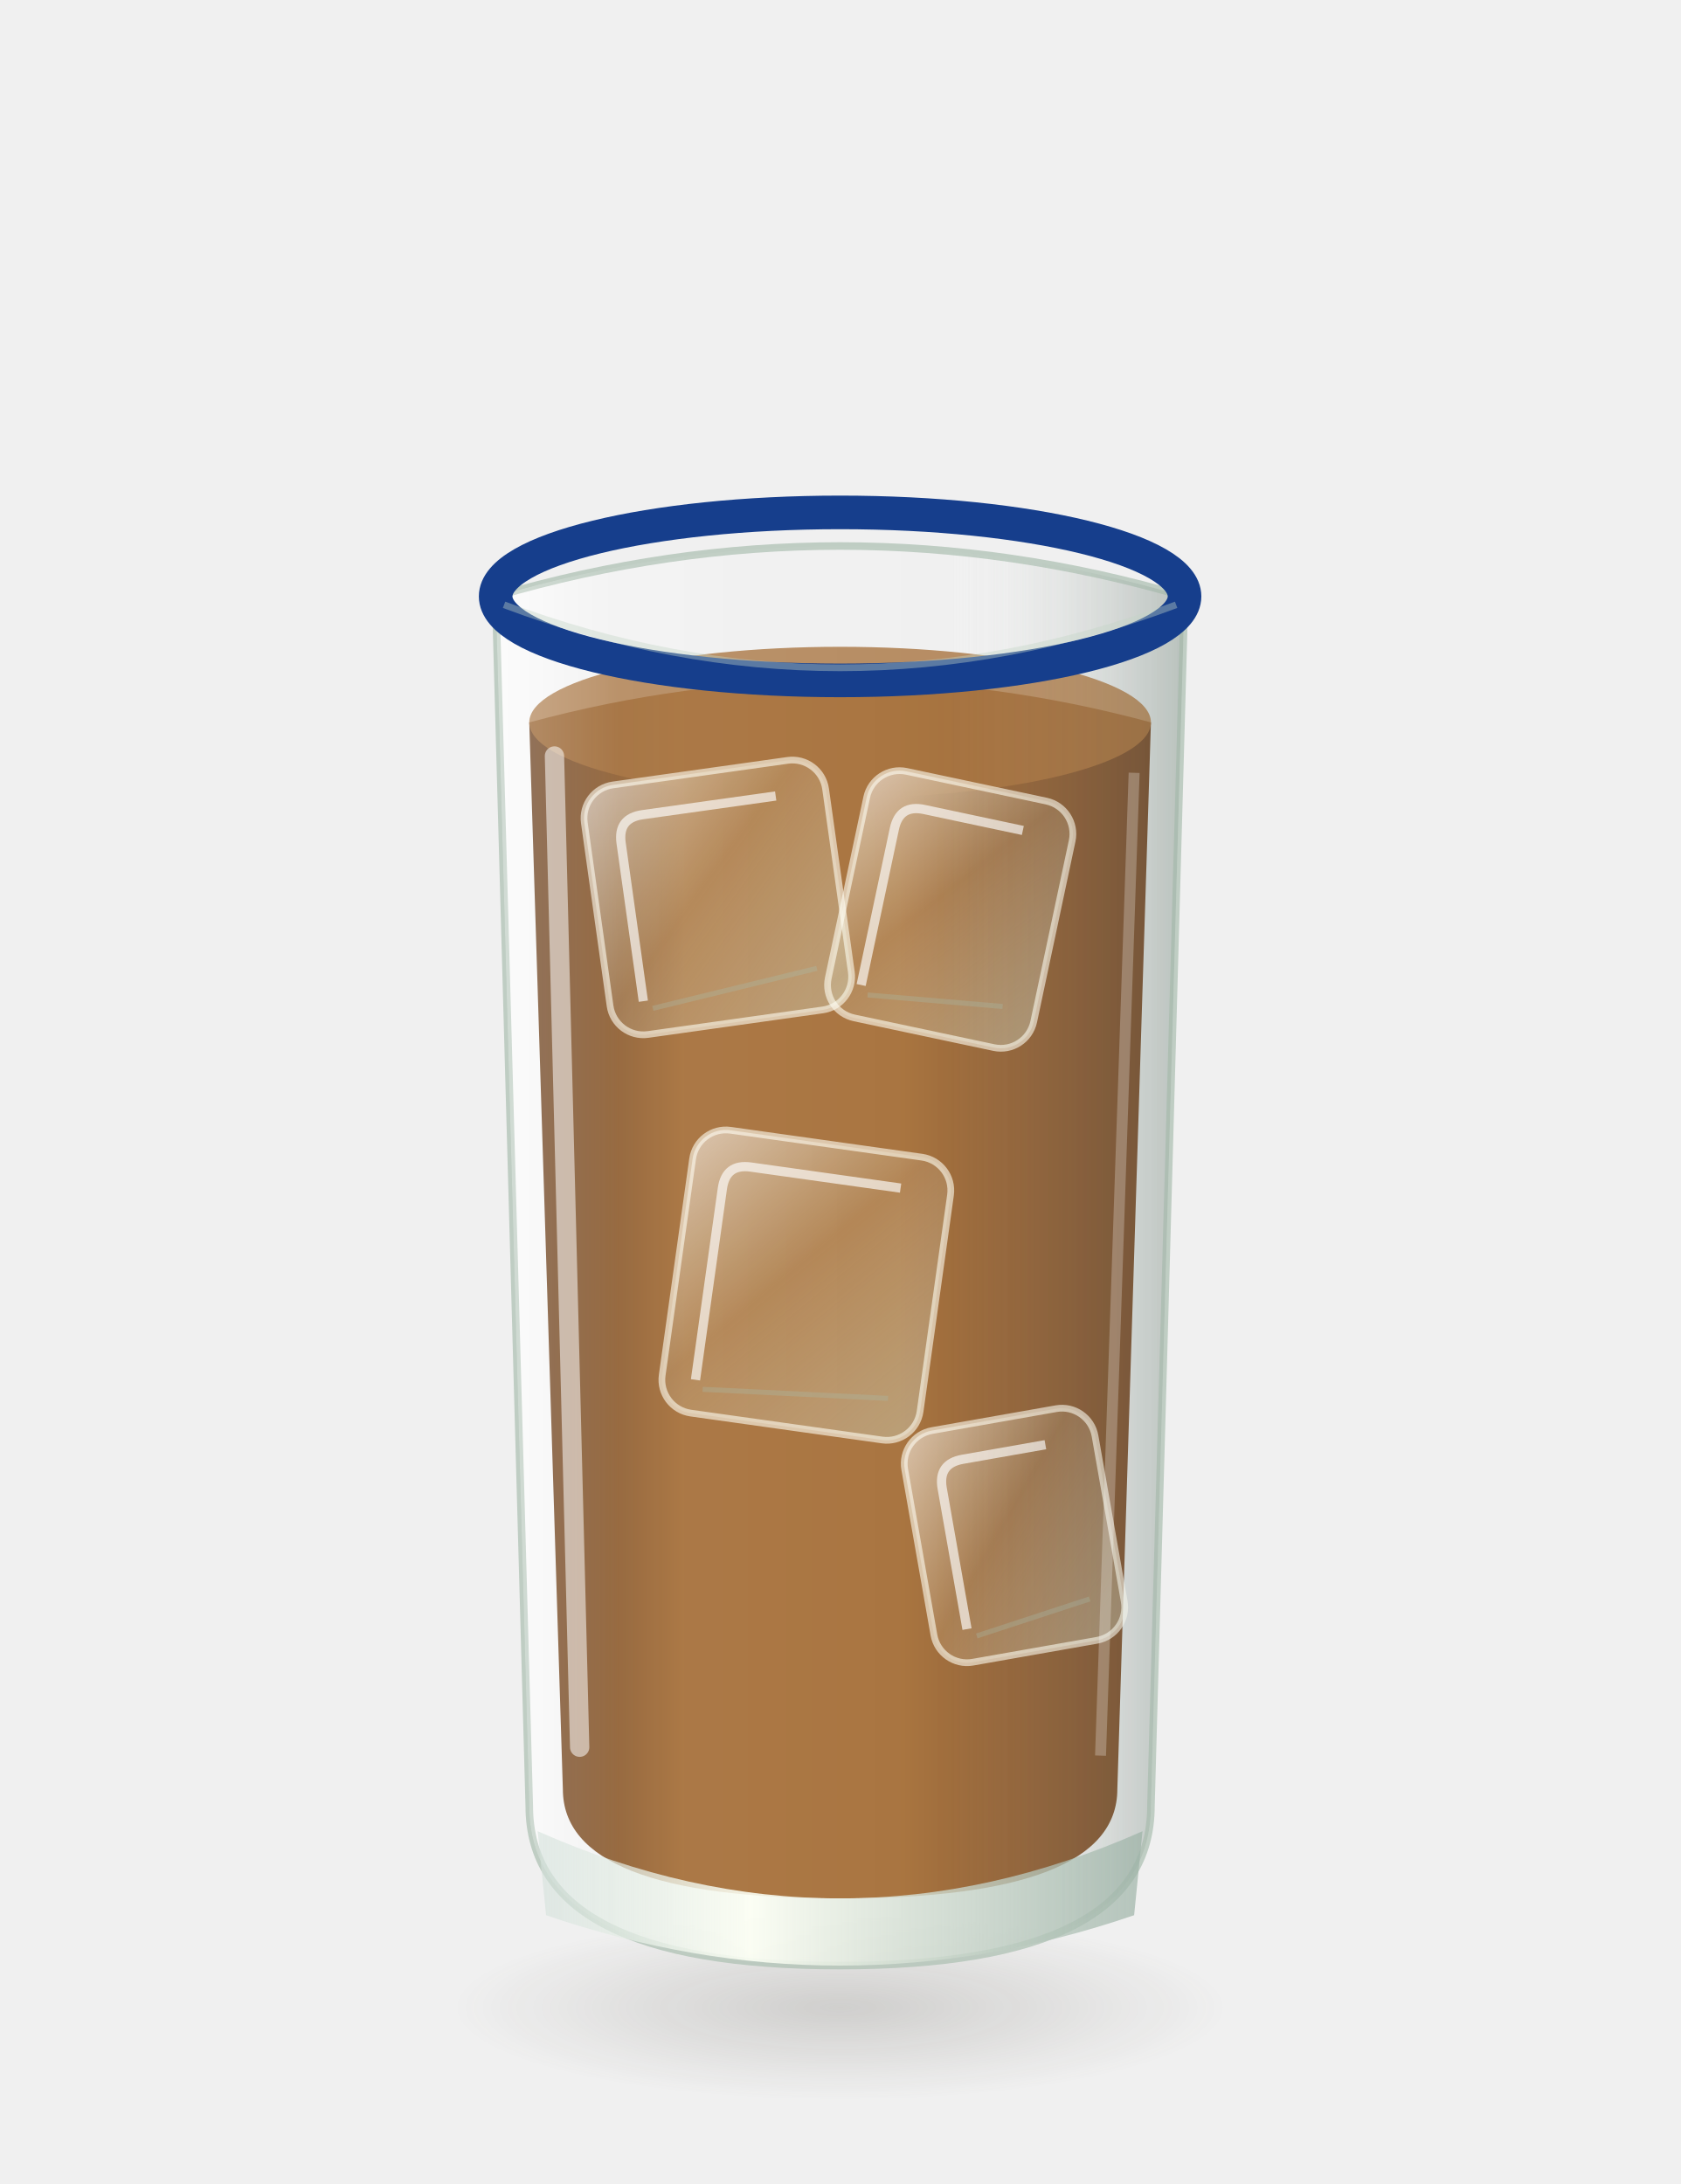
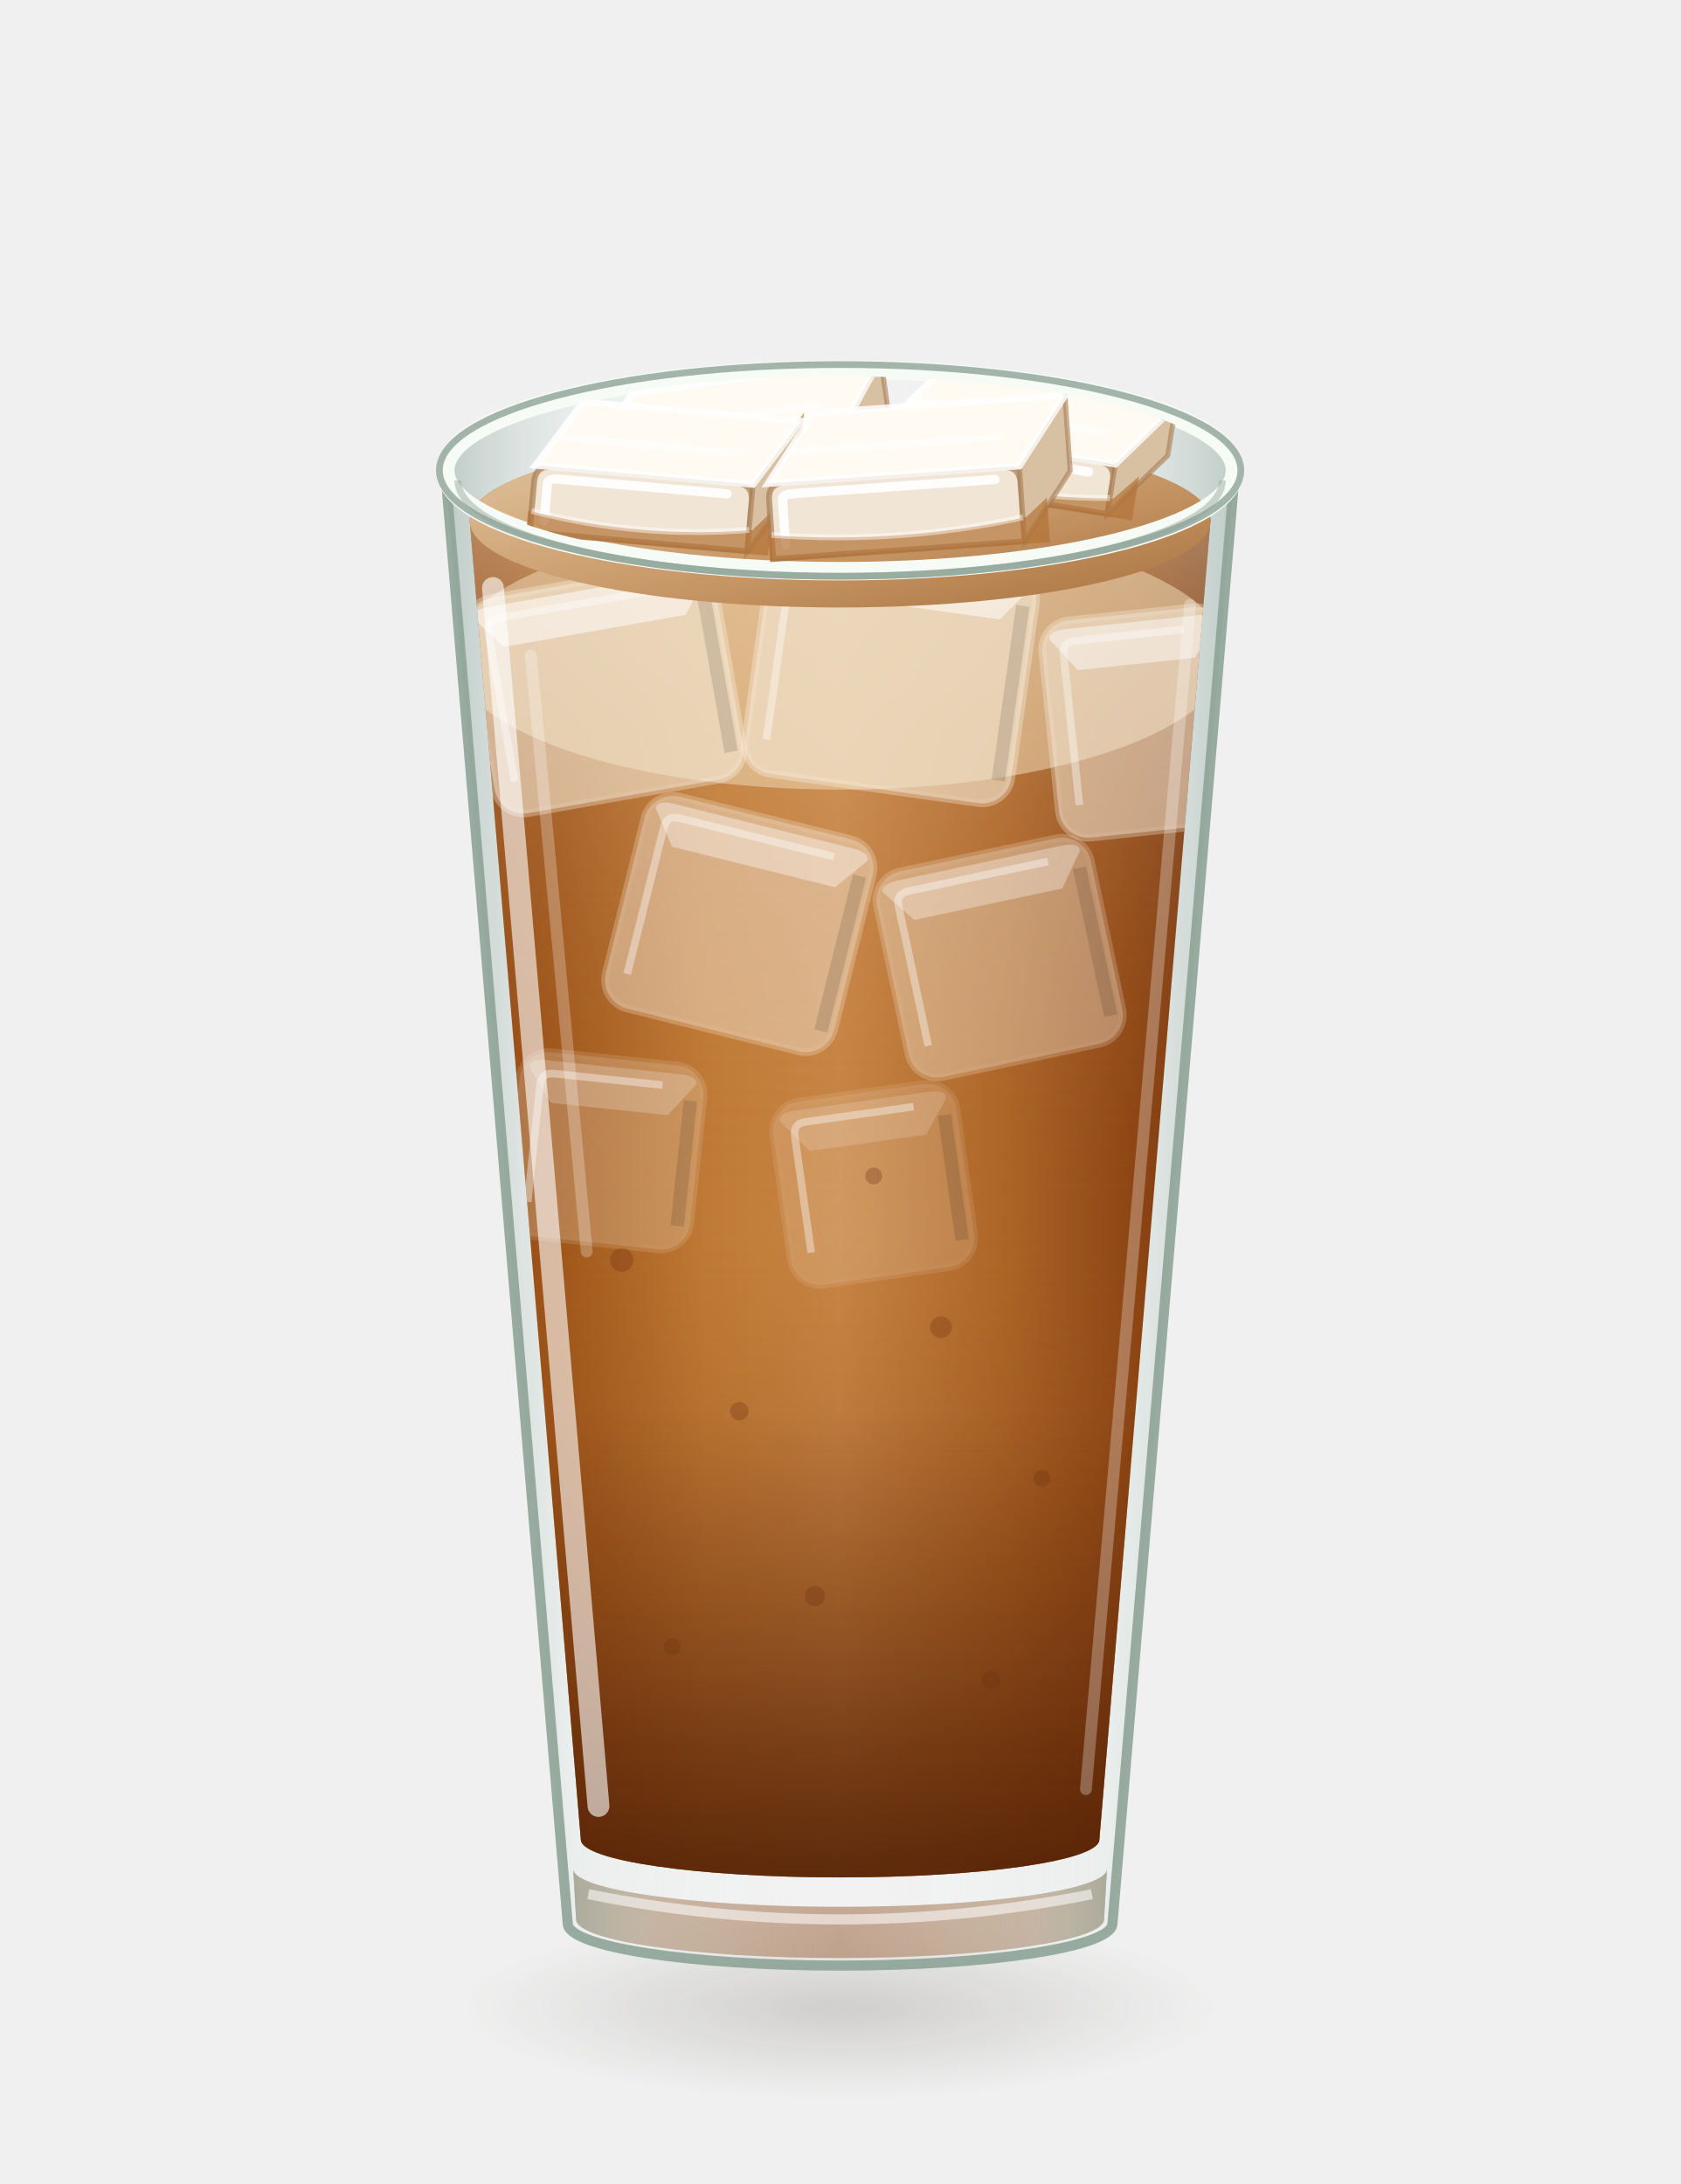
<svg xmlns="http://www.w3.org/2000/svg" viewBox="0 0 200 260" role="img" aria-labelledby="bev-agua-fresca-tamarindo-title">
  <defs>
    <linearGradient id="bev-agua-fresca-tamarindo-metal">
      <stop stop-color="#aeb4b3" />
      <stop offset=".2" stop-color="#f8f8f1" />
      <stop offset=".48" stop-color="#d3d8d5" />
      <stop offset=".8" stop-color="#9ba5a1" />
      <stop offset="1" stop-color="#dce2dd" />
    </linearGradient>
    <linearGradient id="bev-agua-fresca-tamarindo-glass">
      <stop stop-color="#fff" stop-opacity=".65" />
      <stop offset=".18" stop-color="#fff" stop-opacity=".12" />
      <stop offset=".65" stop-color="#fff" stop-opacity=".02" />
      <stop offset="1" stop-color="#75867c" stop-opacity=".35" />
    </linearGradient>
    <linearGradient id="bev-agua-fresca-tamarindo-shade">
      <stop stop-color="#000" stop-opacity=".12" />
      <stop offset=".2" stop-color="#fff" stop-opacity=".16" />
      <stop offset=".55" stop-color="#fff" stop-opacity="0" />
      <stop offset=".86" stop-color="#000" stop-opacity=".14" />
      <stop offset="1" stop-color="#fff" stop-opacity=".09" />
    </linearGradient>
    <radialGradient id="bev-agua-fresca-tamarindo-shadow">
      <stop stop-color="#3c372d" stop-opacity=".18" />
      <stop offset="1" stop-color="#3c372d" stop-opacity="0" />
    </radialGradient>
-     <linearGradient id="bev-agua-fresca-tamarindo-liquid">
-       <stop stop-color="#744c2c" />
-       <stop offset=".25" stop-color="#a8733e" />
-       <stop offset=".6" stop-color="#a8733e" />
-       <stop offset="1" stop-color="#744c2c" />
+     <linearGradient id="bev-agua-fresca-tamarindo-tglass">
+       <stop offset="0" stop-color="#9fb5ad" stop-opacity="0.6" />
+       <stop offset="0.18" stop-color="#e3eee9" stop-opacity="0.28" />
+       <stop offset="0.5" stop-color="#ffffff" stop-opacity="0.1" />
+       <stop offset="0.82" stop-color="#e3eee9" stop-opacity="0.28" />
+       <stop offset="1" stop-color="#9fb5ad" stop-opacity="0.6" />
    </linearGradient>
-     <linearGradient id="bev-agua-fresca-tamarindo-ice" x1="0" y1="0" x2="1" y2="1">
-       <stop stop-color="#ffffff" stop-opacity=".56" />
-       <stop offset=".45" stop-color="#f5f9e4" stop-opacity=".13" />
-       <stop offset="1" stop-color="#d4e1cf" stop-opacity=".39" />
+     <linearGradient id="bev-agua-fresca-tamarindo-liq">
+       <stop offset="0" stop-color="#8e4512" />
+       <stop offset="0.12" stop-color="#a0561a" />
+       <stop offset="0.32" stop-color="#c07a36" />
+       <stop offset="0.5" stop-color="#c88545" />
+       <stop offset="0.72" stop-color="#ad6527" />
+       <stop offset="0.9" stop-color="#8c4413" />
+       <stop offset="1" stop-color="#753610" />
    </linearGradient>
-     <linearGradient id="bev-agua-fresca-tamarindo-base">
-       <stop stop-color="#d4e1db" stop-opacity=".6" />
-       <stop offset=".35" stop-color="#fcfff4" stop-opacity=".9" />
-       <stop offset="1" stop-color="#9cb2a6" stop-opacity=".7" />
+     <linearGradient id="bev-agua-fresca-tamarindo-liqv" x1="0" y1="0" x2="0" y2="1">
+       <stop offset="0" stop-color="#efe0c8" stop-opacity="0.55" />
+       <stop offset="0.2" stop-color="#e2c39c" stop-opacity="0.2" />
+       <stop offset="0.55" stop-color="#a35a20" stop-opacity="0" />
+       <stop offset="0.82" stop-color="#6e310c" stop-opacity="0.35" />
+       <stop offset="1" stop-color="#5a2405" stop-opacity="0.7" />
    </linearGradient>
-     <linearGradient id="bev-agua-fresca-tamarindo-mint">
-       <stop stop-color="#48792e" />
-       <stop offset=".4" stop-color="#94b64d" />
-       <stop offset="1" stop-color="#315f2b" />
+     <linearGradient id="bev-agua-fresca-tamarindo-surf" x1="0" y1="0" x2="1" y2="1">
+       <stop offset="0" stop-color="#e3c7a2" />
+       <stop offset="0.55" stop-color="#c99a69" />
+       <stop offset="1" stop-color="#a8713d" />
    </linearGradient>
-     <clipPath id="bev-agua-fresca-tamarindo-cupclip">
-       <path d="M59 71Q100 59 141 71L137 215Q137 234 100 234T63 215Z" />
+     <clipPath id="bev-agua-fresca-tamarindo-liqclip">
+       <path d="M55.91 62A44.09 10.32 0 0 1 144.09 62L130.86 219A30.86 4.5 0 0 1 69.14 219Z" />
    </clipPath>
+     <clipPath id="bev-agua-fresca-tamarindo-mouth">
+       <ellipse cx="100" cy="56" rx="45.6" ry="11.2" />
+     </clipPath>
+     <linearGradient id="bev-agua-fresca-tamarindo-sed" x1="0" y1="0" x2="0" y2="1">
+       <stop offset="0" stop-color="#5a2306" stop-opacity="0" />
+       <stop offset="0.55" stop-color="#5a2306" stop-opacity="0.3" />
+       <stop offset="1" stop-color="#4a1c04" stop-opacity="0.6" />
+     </linearGradient>
  </defs>
-   <ellipse cx="100" cy="239" rx="46" ry="11" fill="url(#bev-agua-fresca-tamarindo-shadow)" />
-   <path d="M59 71Q100 59 141 71L137 215Q137 234 100 234T63 215Z" fill="url(#bev-agua-fresca-tamarindo-glass)" stroke="#afc1b4" stroke-opacity=".75" stroke-width=".9" />
-   <path d="M63 86Q100 76 137 86L133 213Q133 226 100 226T67 213Z" fill="url(#bev-agua-fresca-tamarindo-liquid)" />
-   <ellipse cx="100" cy="86" rx="37" ry="9" fill="#a8733e" opacity=".8" />
-   <g clip-path="url(#bev-agua-fresca-tamarindo-cupclip)">
-     <g transform="translate(69 94) rotate(-8)">
-       <rect width="29" height="30" rx="4" fill="url(#bev-agua-fresca-tamarindo-ice)" stroke="#fffdf1" stroke-opacity=".6" stroke-width=".8" />
-       <path d="M4 26V7Q4 4 7 4h16" fill="none" stroke="#fff" stroke-opacity=".65" stroke-width="1.1" />
-       <path d="m5 27 20-2" fill="none" stroke="#a5bcac" stroke-opacity=".3" stroke-width=".6" />
+   <ellipse cx="100" cy="239" rx="45" ry="11" fill="url(#bev-agua-fresca-tamarindo-shadow)" />
+   <path d="M53 56A47 12 0 0 1 147 56L132.42 229A32.42 5 0 0 1 67.58 229Z" fill="url(#bev-agua-fresca-tamarindo-tglass)" stroke="#8ea398" stroke-opacity=".9" stroke-width="1.2" />
+   <path d="M55.91 62A44.09 10.32 0 0 1 144.09 62L130.86 219A30.86 4.5 0 0 1 69.14 219Z" fill="url(#bev-agua-fresca-tamarindo-liq)" />
+   <path d="M55.91 62A44.09 10.32 0 0 1 144.09 62L130.86 219A30.86 4.5 0 0 1 69.14 219Z" fill="url(#bev-agua-fresca-tamarindo-liqv)" />
+   <g clip-path="url(#bev-agua-fresca-tamarindo-liqclip)">
+     <ellipse cx="100" cy="78" rx="46.09" ry="16" fill="#ead0aa" opacity=".6" />
+     <g transform="translate(72 82) rotate(-10)">
+       <rect x="-15" y="-13" width="30" height="26" rx="3.5" fill="#f3e6d4" opacity="0.62" stroke="#fffaf0" stroke-opacity=".5" stroke-width=".9" />
+       <path d="M-14 -11Q-14 -12 -12 -12H12Q14 -12 14 -11L11 -7H-11Z" fill="#ffffff" opacity="0.5" />
+       <path d="M13.5 -9V10" stroke="#000" stroke-opacity=".12" stroke-width="1.6" />
+       <path d="M-12.5 9V-9Q-12.5 -10.5 -11 -10.5H10" fill="none" stroke="#fff" stroke-opacity=".38" stroke-width=".9" />
    </g>
-     <g transform="translate(104 91) rotate(12)">
-       <rect width="25" height="30" rx="4" fill="url(#bev-agua-fresca-tamarindo-ice)" stroke="#fffdf1" stroke-opacity=".6" stroke-width=".8" />
-       <path d="M4 26V7Q4 4 7 4h12" fill="none" stroke="#fff" stroke-opacity=".65" stroke-width="1.1" />
-       <path d="m5 27 16-2" fill="none" stroke="#a5bcac" stroke-opacity=".3" stroke-width=".6" />
+     <g transform="translate(106 80) rotate(8)">
+       <rect x="-16" y="-14" width="32" height="28" rx="3.5" fill="#f3e6d4" opacity="0.62" stroke="#fffaf0" stroke-opacity=".5" stroke-width=".9" />
+       <path d="M-15 -12Q-15 -13 -13 -13H13Q15 -13 15 -12L12 -8H-12Z" fill="#ffffff" opacity="0.5" />
+       <path d="M14.5 -10V11" stroke="#000" stroke-opacity=".12" stroke-width="1.6" />
+       <path d="M-13.5 10V-10Q-13.5 -11.5 -12 -11.5H11" fill="none" stroke="#fff" stroke-opacity=".38" stroke-width=".9" />
    </g>
-     <g transform="translate(83 134) rotate(8)">
-       <rect width="31" height="34" rx="4" fill="url(#bev-agua-fresca-tamarindo-ice)" stroke="#fffdf1" stroke-opacity=".6" stroke-width=".8" />
-       <path d="M4 30V7Q4 4 7 4h18" fill="none" stroke="#fff" stroke-opacity=".65" stroke-width="1.1" />
-       <path d="m5 31 22-2" fill="none" stroke="#a5bcac" stroke-opacity=".3" stroke-width=".6" />
+     <g transform="translate(136 86) rotate(-6)">
+       <rect x="-11" y="-13" width="22" height="26" rx="3.5" fill="#f3e6d4" opacity="0.56" stroke="#fffaf0" stroke-opacity=".5" stroke-width=".9" />
+       <path d="M-10 -11Q-10 -12 -8 -12H8Q10 -12 10 -11L7 -7H-7Z" fill="#ffffff" opacity="0.45" />
+       <path d="M9.5 -9V10" stroke="#000" stroke-opacity=".12" stroke-width="1.6" />
+       <path d="M-8.5 9V-9Q-8.5 -10.5 -7 -10.5H6" fill="none" stroke="#fff" stroke-opacity=".38" stroke-width=".9" />
    </g>
-     <g transform="translate(107 171) rotate(-10)">
-       <rect width="23" height="28" rx="4" fill="url(#bev-agua-fresca-tamarindo-ice)" stroke="#fffdf1" stroke-opacity=".6" stroke-width=".8" />
-       <path d="M4 24V7Q4 4 7 4h10" fill="none" stroke="#fff" stroke-opacity=".65" stroke-width="1.1" />
-       <path d="m5 25 14-2" fill="none" stroke="#a5bcac" stroke-opacity=".3" stroke-width=".6" />
+     <g transform="translate(88 110) rotate(14)">
+       <rect x="-14" y="-13" width="28" height="26" rx="3.5" fill="#f3e6d4" opacity="0.47" stroke="#fffaf0" stroke-opacity=".5" stroke-width=".9" />
+       <path d="M-13 -11Q-13 -12 -11 -12H11Q13 -12 13 -11L10 -7H-10Z" fill="#ffffff" opacity="0.37" />
+       <path d="M12.5 -9V10" stroke="#000" stroke-opacity=".12" stroke-width="1.6" />
+       <path d="M-11.5 9V-9Q-11.5 -10.5 -10 -10.5H9" fill="none" stroke="#fff" stroke-opacity=".38" stroke-width=".9" />
    </g>
-     <path d="M59 71Q100 59 141 71L137 215Q137 234 100 234T63 215Z" fill="url(#bev-agua-fresca-tamarindo-glass)" opacity=".42" />
+     <g transform="translate(119 114) rotate(-12)">
+       <rect x="-13" y="-12.5" width="26" height="25" rx="3.5" fill="#f3e6d4" opacity="0.4" stroke="#fffaf0" stroke-opacity=".5" stroke-width=".9" />
+       <path d="M-12 -10.5Q-12 -11.5 -10 -11.5H10Q12 -11.5 12 -10.5L9 -6.5H-9Z" fill="#ffffff" opacity="0.32" />
+       <path d="M11.5 -8.5V9.5" stroke="#000" stroke-opacity=".12" stroke-width="1.6" />
+       <path d="M-10.5 8.5V-8.5Q-10.5 -10 -9 -10H8" fill="none" stroke="#fff" stroke-opacity=".38" stroke-width=".9" />
+     </g>
+     <g transform="translate(72 137) rotate(6)">
+       <rect x="-11" y="-11" width="22" height="22" rx="3.5" fill="#f3e6d4" opacity="0.26" stroke="#fffaf0" stroke-opacity=".5" stroke-width=".9" />
+       <path d="M-10 -9Q-10 -10 -8 -10H8Q10 -10 10 -9L7 -5H-7Z" fill="#ffffff" opacity="0.21" />
+       <path d="M9.5 -7V8" stroke="#000" stroke-opacity=".12" stroke-width="1.6" />
+       <path d="M-8.5 7V-7Q-8.5 -8.5 -7 -8.5H6" fill="none" stroke="#fff" stroke-opacity=".38" stroke-width=".9" />
+     </g>
+     <g transform="translate(104 141) rotate(-8)">
+       <rect x="-11" y="-11" width="22" height="22" rx="3.5" fill="#f3e6d4" opacity="0.2" stroke="#fffaf0" stroke-opacity=".5" stroke-width=".9" />
+       <path d="M-10 -9Q-10 -10 -8 -10H8Q10 -10 10 -9L7 -5H-7Z" fill="#ffffff" opacity="0.16" />
+       <path d="M9.5 -7V8" stroke="#000" stroke-opacity=".12" stroke-width="1.6" />
+       <path d="M-8.5 7V-7Q-8.5 -8.5 -7 -8.5H6" fill="none" stroke="#fff" stroke-opacity=".38" stroke-width=".9" />
+     </g>
+     <rect x="50" y="168" width="100" height="56" fill="url(#bev-agua-fresca-tamarindo-sed)" />
+     <circle cx="74" cy="150" r="1.4" fill="#6a300c" opacity=".3" />
+     <circle cx="88" cy="168" r="1.1" fill="#6a300c" opacity=".3" />
+     <circle cx="112" cy="158" r="1.3" fill="#6a300c" opacity=".3" />
+     <circle cx="124" cy="176" r="1" fill="#6a300c" opacity=".3" />
+     <circle cx="97" cy="190" r="1.2" fill="#6a300c" opacity=".3" />
+     <circle cx="80" cy="196" r="1" fill="#6a300c" opacity=".3" />
+     <circle cx="118" cy="200" r="1.1" fill="#6a300c" opacity=".3" />
+     <circle cx="104" cy="140" r="1" fill="#6a300c" opacity=".3" />
  </g>
-   <path d="M66 90 69 208" fill="none" stroke="#fff" stroke-opacity=".53" stroke-width="2.3" stroke-linecap="round" />
-   <path d="M135 92 131 209" fill="none" stroke="#fff" stroke-opacity=".25" stroke-width="1.3" />
-   <path d="M64 218q36 16 72 0l-1 10q-35 12 -70 0Z" fill="url(#bev-agua-fresca-tamarindo-base)" />
-   <ellipse cx="100" cy="71" rx="41" ry="10" fill="none" stroke="#163e8c" stroke-width="4" />
-   <path d="M60 72q40 15 80 0" fill="none" stroke="#c4d6c7" stroke-opacity=".4" stroke-width=".8" />
+   <path d="M68.23 222.5A31.77 4.5 0 0 0 131.77 222.5L131.42 228.5A31.42 4.6 0 0 1 68.58 228.5Z" fill="#8a4a1c" opacity=".5" />
+   <path d="M68.23 222.5A31.77 4.5 0 0 0 131.77 222.5L131.42 228.5A31.42 4.6 0 0 1 68.58 228.5Z" fill="url(#bev-agua-fresca-tamarindo-tglass)" />
+   <path d="M70.03 225.5q29.97 6 59.94 0" fill="none" stroke="#fff" stroke-opacity=".55" stroke-width="1.2" />
+   <path d="M58.68 70L71.24 215" fill="none" stroke="#fff" stroke-opacity=".6" stroke-width="2.6" stroke-linecap="round" />
+   <path d="M63.18 78L69.84 149" fill="none" stroke="#fff" stroke-opacity=".25" stroke-width="1.4" stroke-linecap="round" />
+   <path d="M141.65 72L129.26 213" fill="none" stroke="#fff" stroke-opacity=".28" stroke-width="1.4" stroke-linecap="round" />
+   <ellipse cx="100" cy="62" rx="44.09" ry="10.32" fill="url(#bev-agua-fresca-tamarindo-surf)" />
+   <ellipse cx="100" cy="56" rx="47" ry="12" fill="none" stroke="#f6fbf6" stroke-width="2.2" />
+   <ellipse cx="100" cy="56" rx="47.7" ry="12.6" fill="none" stroke="#8ea398" stroke-opacity=".8" stroke-width=".8" />
+   <path d="M54.5 57.2A45.5 11.4 0 0 0 145.5 57.2" fill="none" stroke="#8ea398" stroke-opacity=".45" stroke-width=".8" />
+   <g clip-path="url(#bev-agua-fresca-tamarindo-mouth)">
+     <g transform="translate(86 59.5) rotate(-8)">
+       <path d="M-15 0V-4Q-15 -6 -13 -6H13Q15 -6 15 -4V0Z" fill="#f1e6d6" stroke="#a77c52" stroke-opacity=".7" stroke-width=".7" />
+       <path d="M15 0V-6L21 -14V-8Z" fill="#d8c1a2" stroke="#a77c52" stroke-opacity=".6" stroke-width=".6" />
+       <path d="M-15 -6L-9 -14H21L15 -6Z" fill="#fffaf2" stroke="#fff" stroke-opacity=".85" stroke-width=".8" />
+       <path d="M-13.4 -1.5V-4Q-13.4 -4.6 -12 -4.6H12" fill="none" stroke="#fff" stroke-opacity=".9" stroke-width="1.1" stroke-linecap="round" />
+       <path d="M-12 -9.6H13" stroke="#fff" stroke-opacity=".55" stroke-width=".9" stroke-linecap="round" />
+       <path d="M-15.4 .3V-1.92Q0 0.28 15.4 -1.92L18 -5V.3Z" fill="#b47236" opacity=".7" />
+       <path d="M-15 -1.92Q0 0.28 15 -1.92" fill="none" stroke="#fff" stroke-opacity=".45" stroke-width=".7" />
+     </g>
+     <g transform="translate(118 59) rotate(9)">
+       <path d="M-14 0V-4Q-14 -6 -12 -6H12Q14 -6 14 -4V0Z" fill="#f1e6d6" stroke="#a77c52" stroke-opacity=".7" stroke-width=".7" />
+       <path d="M14 0V-6L20 -14V-8Z" fill="#d8c1a2" stroke="#a77c52" stroke-opacity=".6" stroke-width=".6" />
+       <path d="M-14 -6L-8 -14H20L14 -6Z" fill="#fffaf2" stroke="#fff" stroke-opacity=".85" stroke-width=".8" />
+       <path d="M-12.4 -1.5V-4Q-12.4 -4.6 -11 -4.6H11" fill="none" stroke="#fff" stroke-opacity=".9" stroke-width="1.1" stroke-linecap="round" />
+       <path d="M-11 -9.6H12" stroke="#fff" stroke-opacity=".55" stroke-width=".9" stroke-linecap="round" />
+       <path d="M-14.4 .3V-1.92Q0 0.28 14.4 -1.92L17 -5V.3Z" fill="#b47236" opacity=".7" />
+       <path d="M-14 -1.92Q0 0.28 14 -1.92" fill="none" stroke="#fff" stroke-opacity=".45" stroke-width=".7" />
+     </g>
+     <g transform="translate(76 64.5) rotate(5)">
+       <path d="M-13 0V-6Q-13 -8 -11 -8H11Q13 -8 13 -6V0Z" fill="#f1e6d6" stroke="#a77c52" stroke-opacity=".7" stroke-width=".7" />
+       <path d="M13 0V-8L18 -16V-8Z" fill="#d8c1a2" stroke="#a77c52" stroke-opacity=".6" stroke-width=".6" />
+       <path d="M-13 -8L-8 -16H18L13 -8Z" fill="#fffaf2" stroke="#fff" stroke-opacity=".85" stroke-width=".8" />
+       <path d="M-11.4 -1.5V-6Q-11.4 -6.6 -10 -6.6H10" fill="none" stroke="#fff" stroke-opacity=".9" stroke-width="1.1" stroke-linecap="round" />
+       <path d="M-10 -11.6H11" stroke="#fff" stroke-opacity=".55" stroke-width=".9" stroke-linecap="round" />
+       <path d="M-13.4 .3V-2.56Q0 -0.36 13.4 -2.56L15.5 -5V.3Z" fill="#b47236" opacity=".7" />
+       <path d="M-13 -2.56Q0 -0.36 13 -2.56" fill="none" stroke="#fff" stroke-opacity=".45" stroke-width=".7" />
+     </g>
+     <g transform="translate(107 65.5) rotate(-4)">
+       <path d="M-15 0V-7Q-15 -9 -13 -9H13Q15 -9 15 -7V0Z" fill="#f1e6d6" stroke="#a77c52" stroke-opacity=".7" stroke-width=".7" />
+       <path d="M15 0V-9L21 -17V-8Z" fill="#d8c1a2" stroke="#a77c52" stroke-opacity=".6" stroke-width=".6" />
+       <path d="M-15 -9L-9 -17H21L15 -9Z" fill="#fffaf2" stroke="#fff" stroke-opacity=".85" stroke-width=".8" />
+       <path d="M-13.4 -1.5V-7Q-13.4 -7.6 -12 -7.6H12" fill="none" stroke="#fff" stroke-opacity=".9" stroke-width="1.1" stroke-linecap="round" />
+       <path d="M-12 -12.6H13" stroke="#fff" stroke-opacity=".55" stroke-width=".9" stroke-linecap="round" />
+       <path d="M-15.4 .3V-2.88Q0 -0.68 15.4 -2.88L18 -5V.3Z" fill="#b47236" opacity=".7" />
+       <path d="M-15 -2.88Q0 -0.68 15 -2.88" fill="none" stroke="#fff" stroke-opacity=".45" stroke-width=".7" />
+     </g>
+   </g>
</svg>
